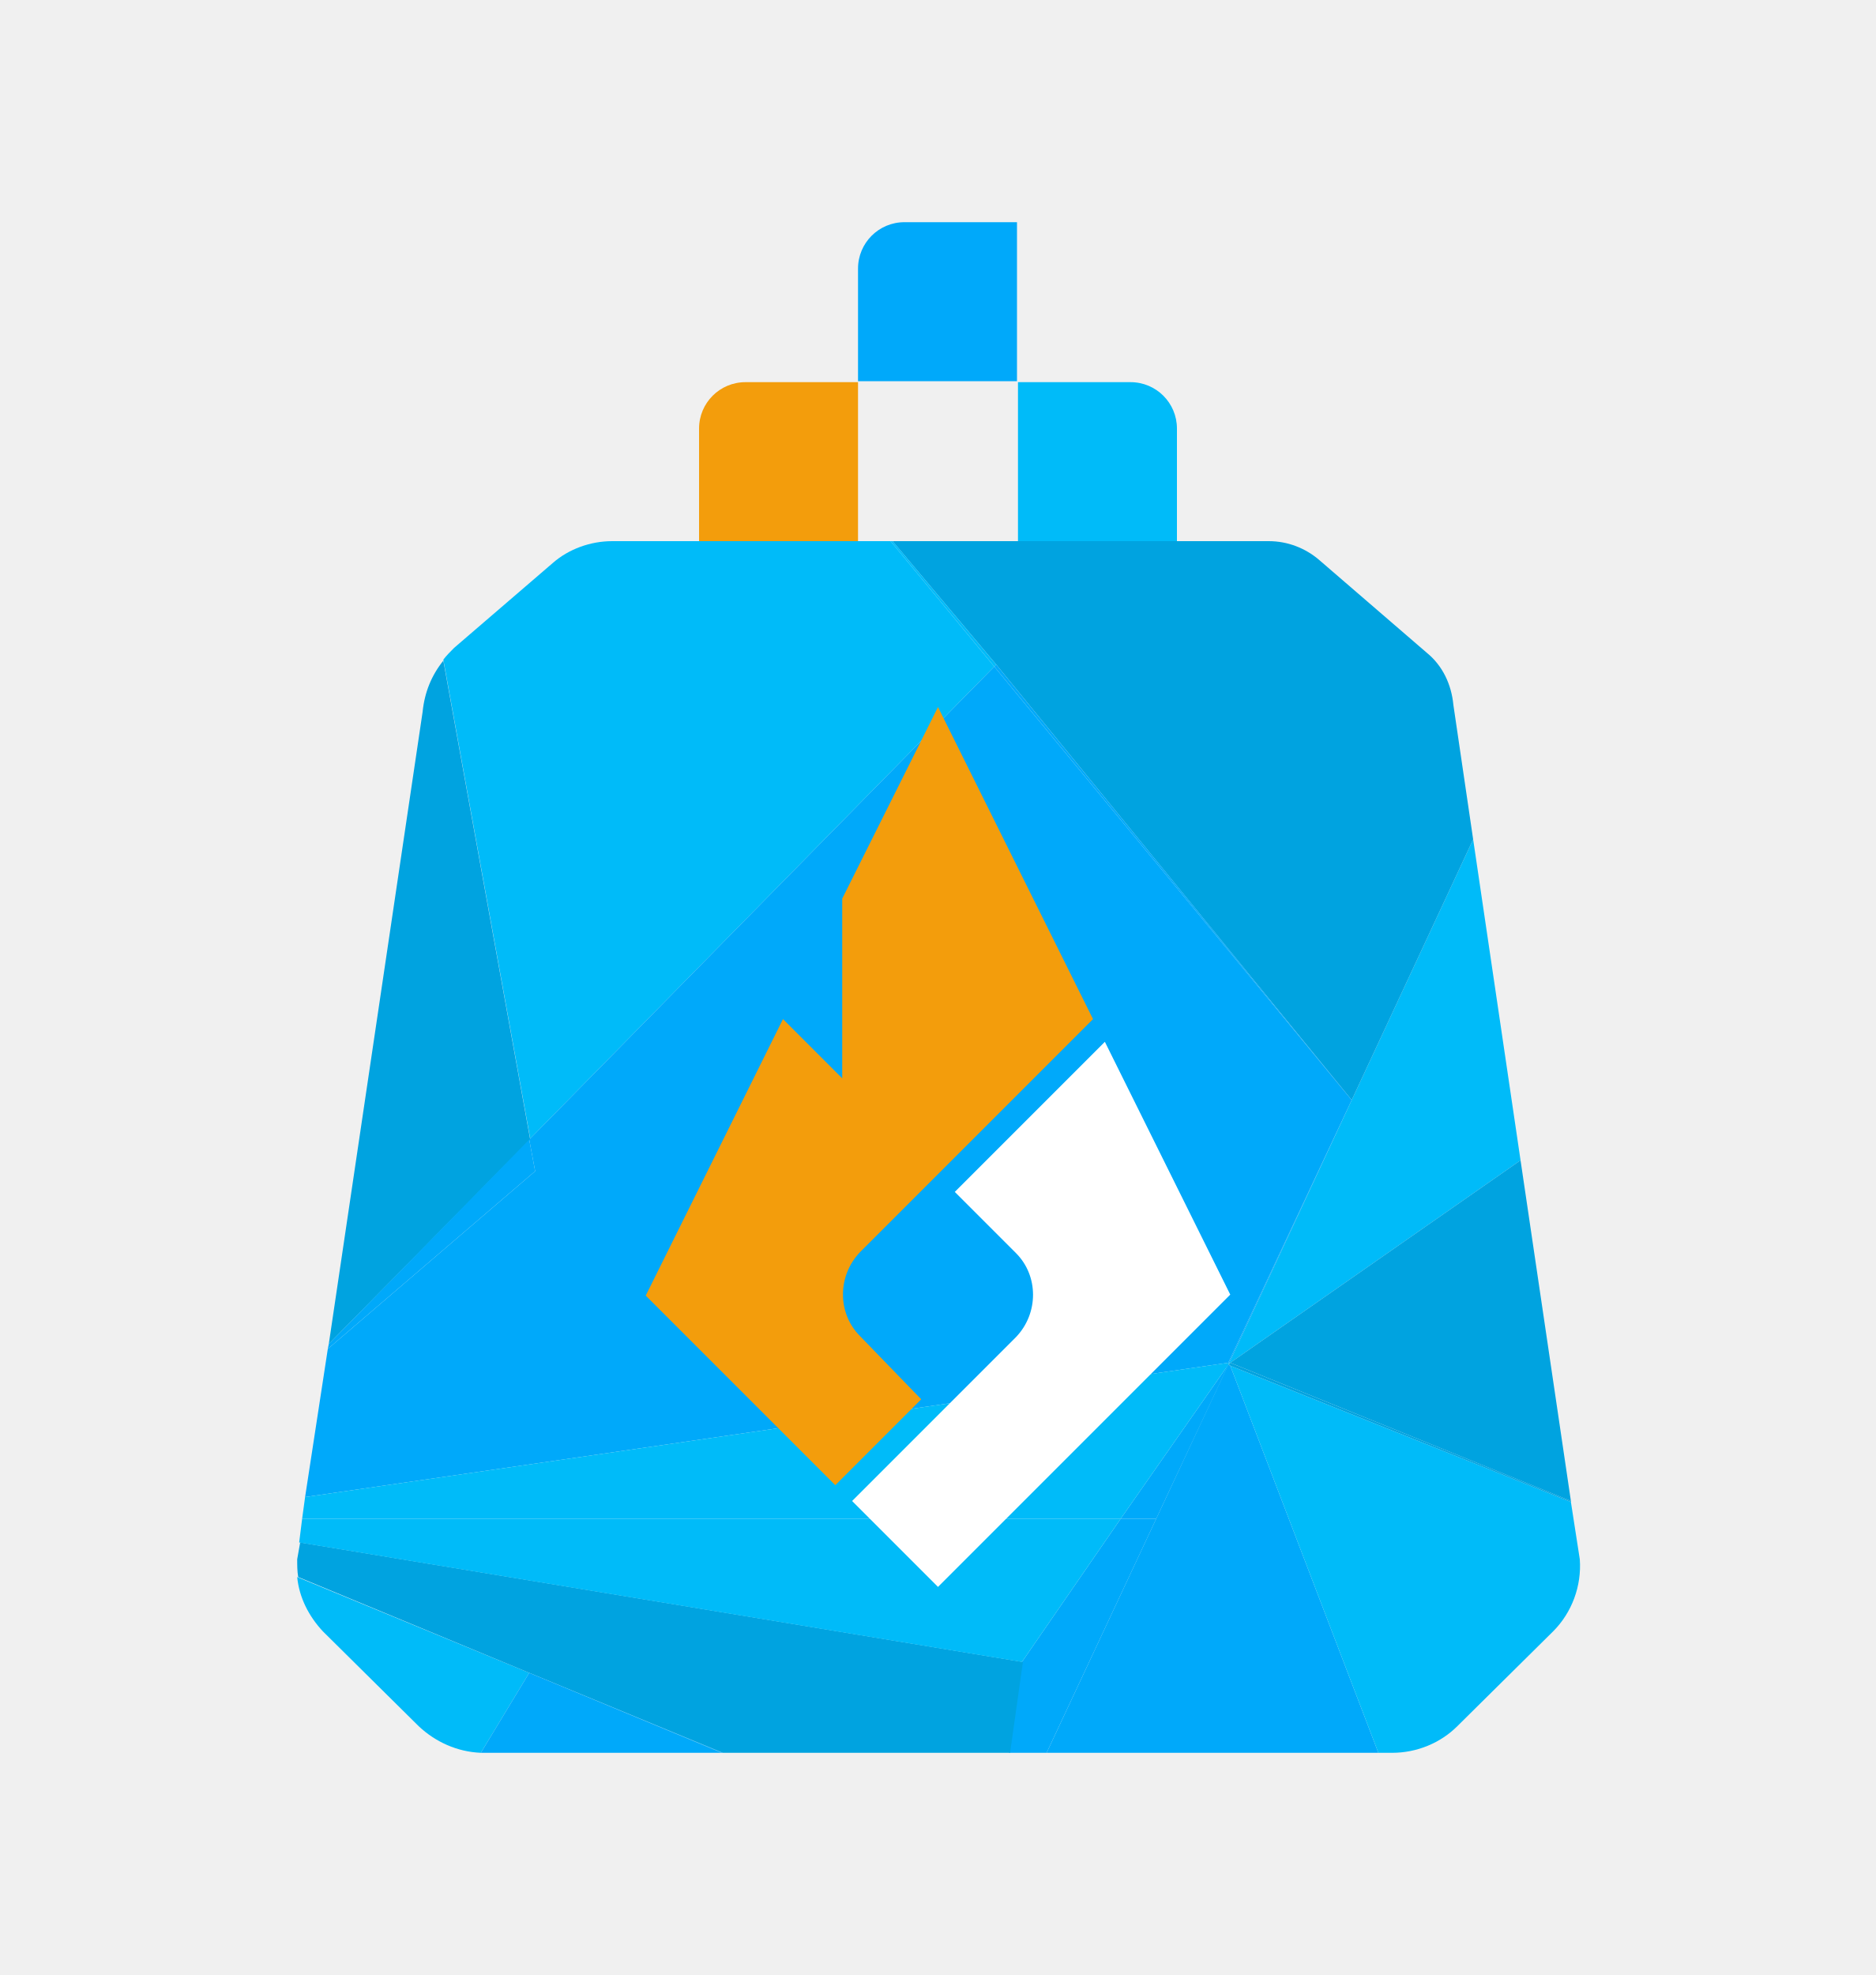
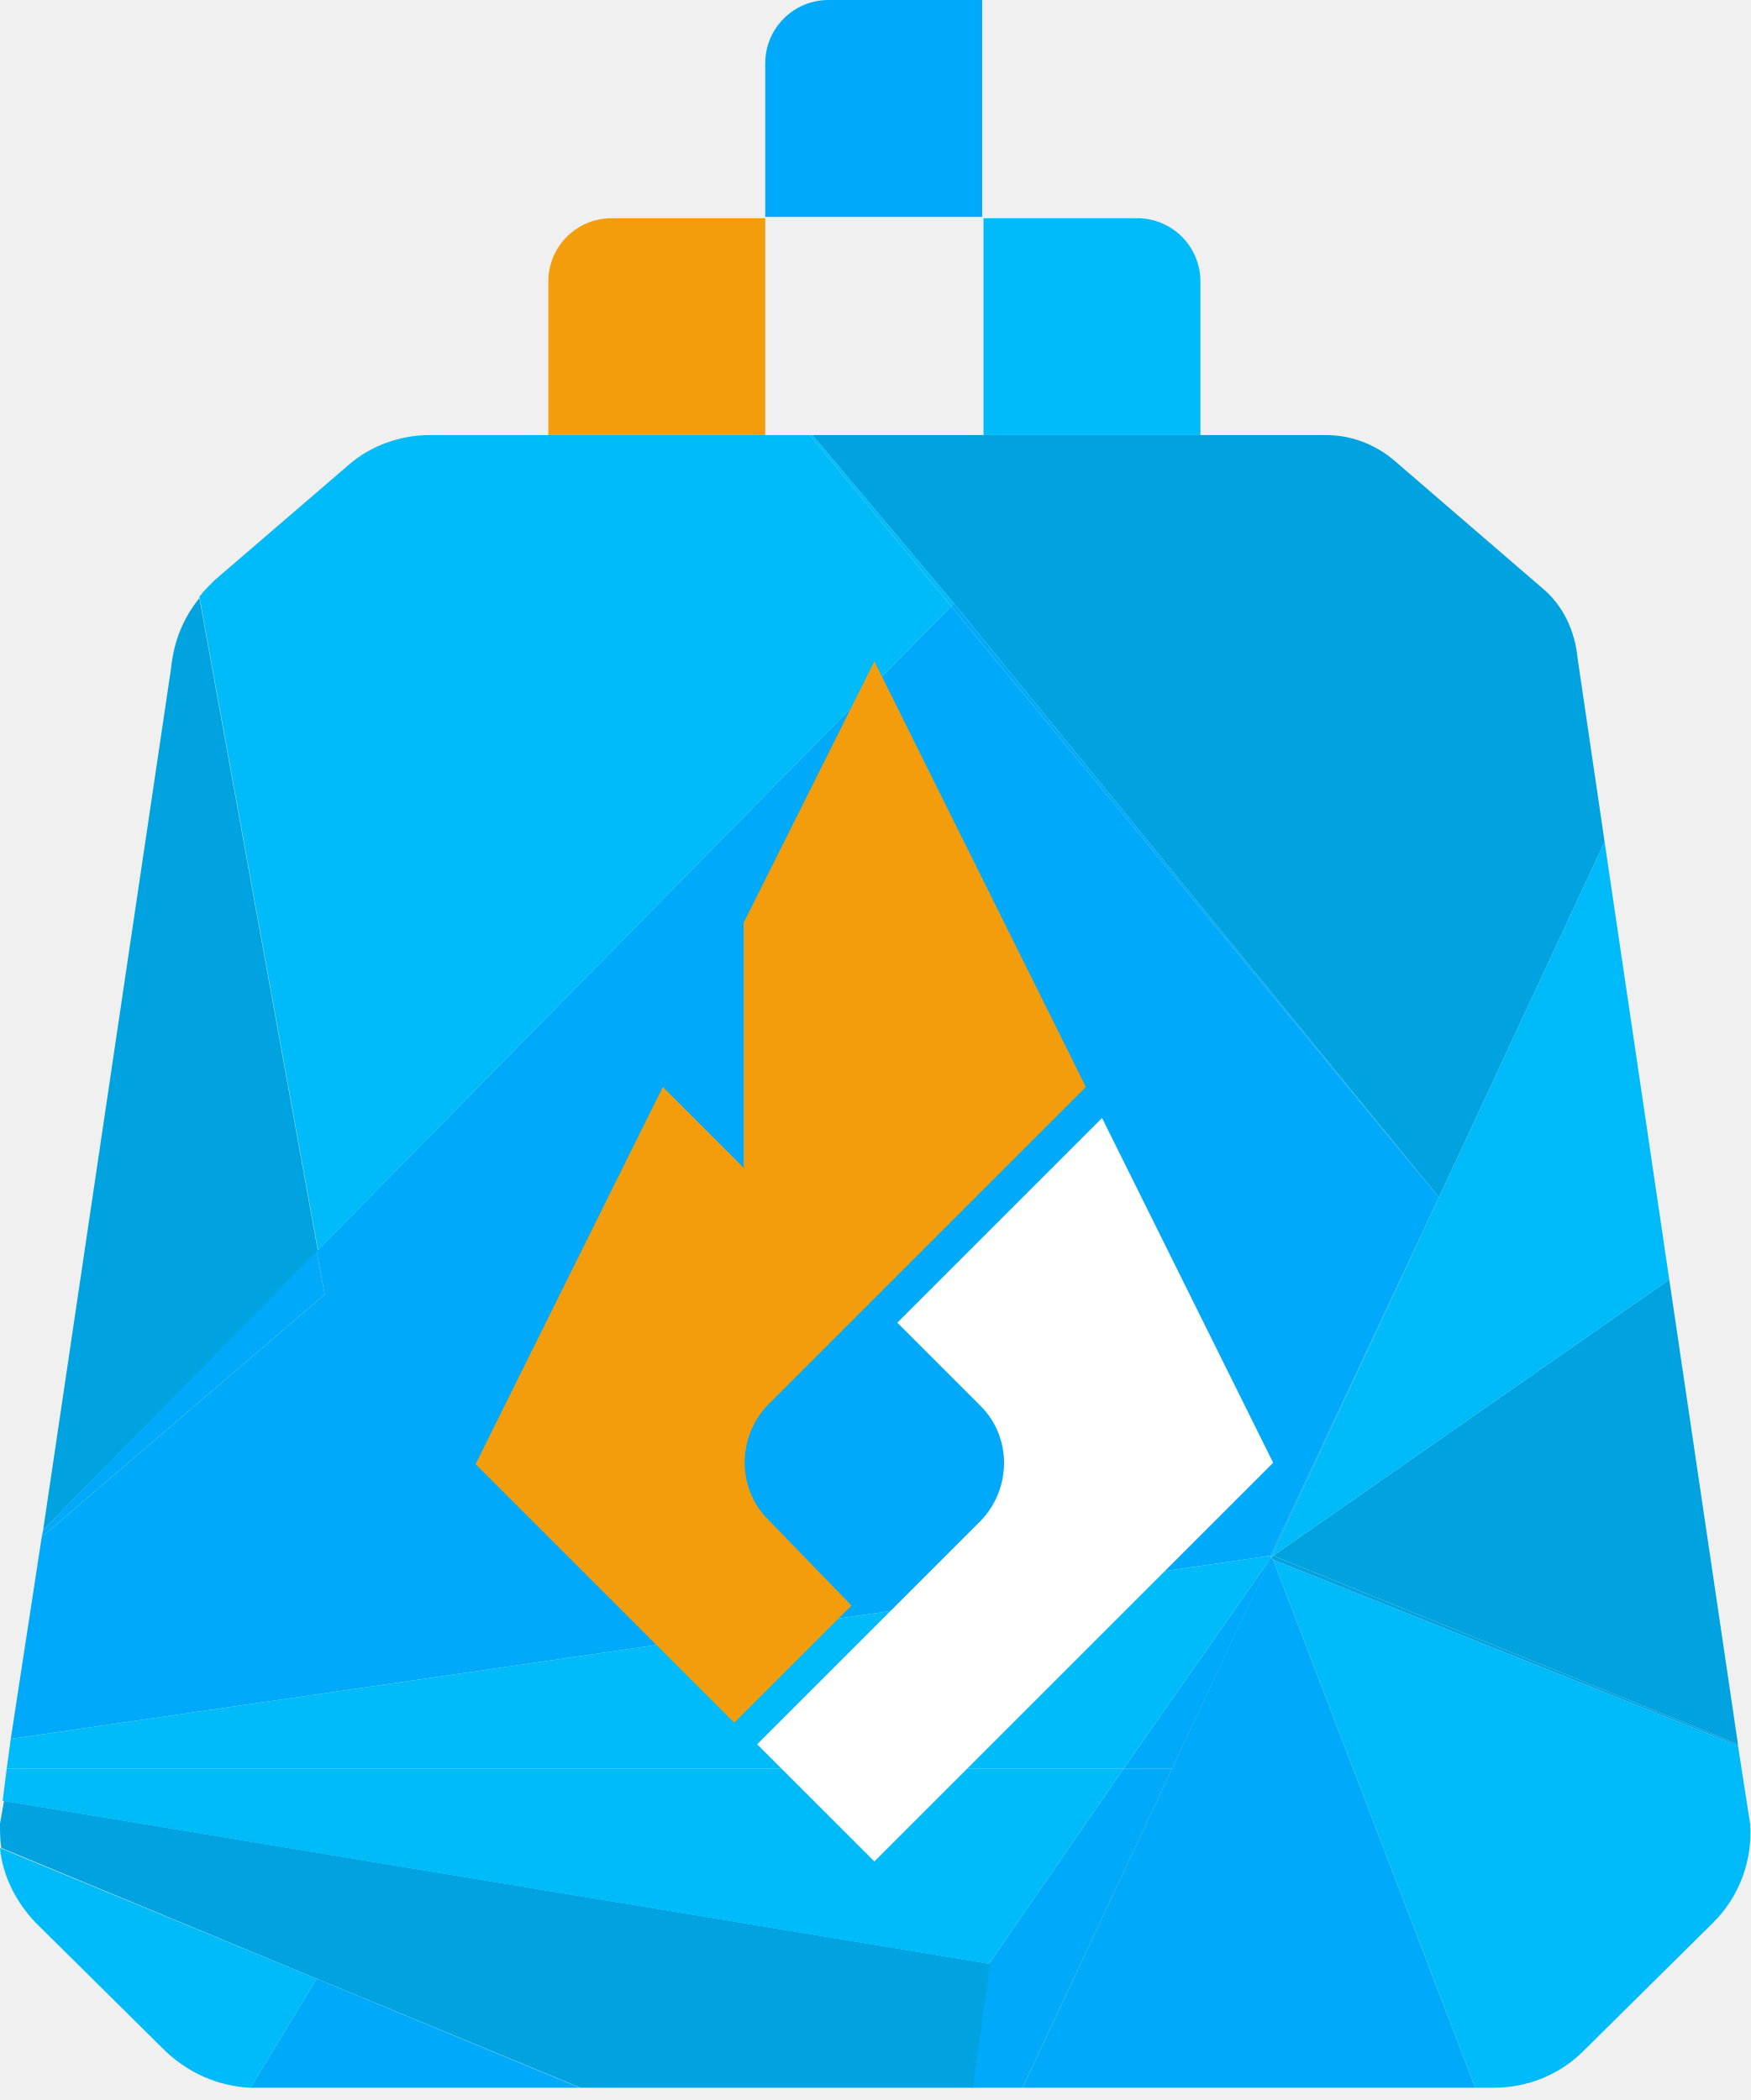
- <svg xmlns="http://www.w3.org/2000/svg" version="1.1" id="Layer_1" x="0px" y="0px" viewBox="0 0 190 200" style="enable-background:new 0 0 190 200;" xml:space="preserve">
-   <style type="text/css">
- 	.st0{fill:#00A9FA;}
- 	.st1{fill:#00BBF9;}
- 	.st2{fill:#00A3E0;}
- 	.st3{fill:none;stroke:#FFFFFF;stroke-width:15;stroke-miterlimit:10;}
- 	.st4{fill:#F39D0C;}
- 	.st5{fill:#FFFFFF;}
- </style>
-   <g>
-     <polygon class="st0" points="113.5,153.8 103.5,168.3 102.2,177.5 106,177.5 117.1,153.8  " />
-     <polygon class="st1" points="124.5,138 124.5,138 124.6,138 154,117.5 149.2,85 136.9,111.4  " />
-     <polygon class="st1" points="124.4,138.2 124.4,138.2 124.5,138 124.4,138.1 117.1,153.8 117.1,153.8 106,177.5 106,177.5    124.4,138.2  " />
-     <path class="st2" d="M136.9,111.4L149.2,85l-2-13.6c-0.2-2.1-1.1-4-2.7-5.3l-10.9-9.4c-1.4-1.2-3.2-1.9-5.1-1.9H90.4l10.5,12.5   L136.9,111.4z" />
-     <polygon class="st2" points="136.9,111.4 149.2,85 149.2,85 136.9,111.4  " />
-     <path class="st1" d="M100.7,67.5L90.2,54.8H62c-2.2,0-4.4,0.8-6,2.2l-10,8.6c-0.4,0.4-0.8,0.8-1.1,1.2l8.8,48.5L100.7,67.5z" />
-     <polygon class="st1" points="100.9,67.3 90.4,54.8 90.2,54.8 100.7,67.5  " />
-     <path class="st1" d="M30.1,159.7c0.2,2.1,1.2,4,2.6,5.5l9.7,9.6c1.7,1.6,3.9,2.6,6.3,2.7l4.9-8.1L30.1,159.7z" />
-     <path class="st2" d="M33.3,136.1l20.4-20.7l-8.8-48.5c-1.2,1.5-1.9,3.2-2.1,5.2L33.3,136.1z" />
-     <path class="st2" d="M53.6,169.4l19.6,8.1h29.1l1.3-9.2l-73.2-12.1l-0.3,1.7c0,0.6,0,1.2,0.1,1.8L53.6,169.4L53.6,169.4z" />
-     <polygon class="st0" points="124.5,138.1 124.5,138 124.4,138.2  " />
-     <polygon class="st0" points="124.4,138.2 106,177.5 139.6,177.5 124.6,138.3  " />
-     <polygon class="st0" points="136.9,111.4 100.7,67.5 53.6,115.4 54.2,118.6 33.2,136.6 30.9,151.6 124.4,138  " />
-     <polygon class="st0" points="113.5,153.8 117.1,153.8 124.4,138.2  " />
-     <polygon class="st0" points="124.4,138 124.5,138 136.9,111.4 136.9,111.4  " />
-     <polygon class="st0" points="117.1,153.8 117.1,153.8 124.4,138.1 124.4,138.2  " />
-     <polygon class="st0" points="136.9,111.4 100.9,67.3 100.7,67.5 136.9,111.4  " />
-     <polygon class="st0" points="136.9,111.4 136.9,111.4 136.9,111.4  " />
-     <polygon class="st0" points="53.6,115.4 33.3,136.1 33.2,136.6 54.2,118.6  " />
-     <polygon class="st1" points="30.6,153.8 30.3,156.2 103.5,168.3 113.5,153.8  " />
-     <polygon class="st1" points="124.5,138 124.5,138 124.4,138.1  " />
-     <polygon class="st1" points="124.4,138.2 124.4,138 30.9,151.6 30.6,153.8 113.5,153.8  " />
-     <polygon class="st1" points="124.4,138.2 124.4,138.1 124.5,138 124.4,138  " />
-     <polygon class="st1" points="124.6,138 124.5,138 124.5,138.1  " />
-     <path class="st1" d="M139.6,177.5h1.4c2.5,0,4.9-1,6.6-2.7l9.7-9.6c1.9-1.9,2.9-4.6,2.7-7.3l-0.9-5.8l-34.5-13.8L139.6,177.5z" />
-     <path class="st0" d="M48.7,177.5c0.1,0,0.2,0,0.3,0h24.1l-19.5-8.1L48.7,177.5z" />
-     <polygon class="st0" points="53.6,169.4 53.6,169.4 73.1,177.5 73.2,177.5  " />
-     <polygon class="st2" points="124.4,138.2 124.4,138.2 124.4,138.2  " />
-     <polygon class="st2" points="159.1,152 154,117.5 124.6,138  " />
-     <polygon class="st2" points="124.4,138.2 124.6,138.3 124.5,138.1 124.4,138.2  " />
-     <polygon class="st2" points="124.5,138.1 124.6,138.3 159.1,152.1 159.1,152 124.6,138  " />
-     <path class="st3" d="M121.1,55.1" />
-     <g>
-       <path class="st1" d="M119.2,54.8h-16.1V38.7h11.4c2.6,0,4.7,2.1,4.7,4.7V54.8z" />
-       <path class="st4" d="M70.8,54.8h16.1V38.7H75.5c-2.6,0-4.7,2.1-4.7,4.7V54.8z" />
-       <path class="st0" d="M103,38.6H86.9V27.2c0-2.6,2.1-4.7,4.7-4.7H103V38.6z" />
-     </g>
-     <g>
-       <path class="st4" d="M87.1,135.3c-2.3-2.3-2.3-6.1,0-8.5l7.9-7.9l0,0l15.7-15.7L95,71.6L85.3,91v18.2l-6-6l-13.9,28l19.2,19.2    l8.7-8.7L87.1,135.3z" />
-       <path class="st5" d="M124.6,131.1l-12.7-25.6l-15.2,15.2l6.2,6.2c2.3,2.3,2.3,6.1,0,8.5L86.3,152l8.7,8.7L124.6,131.1z" />
-     </g>
-   </g>
+ <svg xmlns="http://www.w3.org/2000/svg" width="90" height="108" viewBox="0 0 90 108" fill="none">
+   <path d="M57.772 90.952L50.845 100.997L49.944 107.369H52.576L60.266 90.952H57.772Z" fill="#00A9FA" />
+   <path d="M65.391 80.008H65.461L85.826 65.807L82.501 43.294L73.981 61.582L65.391 80.008Z" fill="#00BBF9" />
+   <path d="M65.322 80.146L65.391 80.008L65.322 80.077L60.266 90.952L52.576 107.369L65.322 80.146Z" fill="#00BBF9" />
+   <path d="M73.981 61.582L82.501 43.294L81.116 33.873C80.977 32.419 80.354 31.102 79.246 30.202L71.695 23.691C70.725 22.859 69.478 22.374 68.162 22.374H41.77L49.044 31.033L73.981 61.582Z" fill="#00A3E0" />
+   <path d="M73.981 61.582L82.501 43.294L73.981 61.582Z" fill="#00A3E0" />
+   <path d="M48.905 31.172L41.632 22.374H22.097C20.573 22.374 19.049 22.929 17.941 23.898L11.014 29.856C10.737 30.133 10.46 30.41 10.252 30.687L16.348 64.283L48.905 31.172Z" fill="#00BBF9" />
+   <path d="M49.044 31.033L41.77 22.374H41.632L48.905 31.172L49.044 31.033Z" fill="#00BBF9" />
+   <path d="M0 95.039C0.139 96.494 0.831 97.81 1.801 98.849L8.52 105.499C9.698 106.608 11.222 107.3 12.884 107.369L16.279 101.759L0 95.039Z" fill="#00BBF9" />
+   <path d="M2.217 78.691L16.348 64.352L10.252 30.756C9.421 31.795 8.936 32.973 8.797 34.358L2.217 78.691Z" fill="#00A3E0" />
+   <path d="M16.279 101.759L29.856 107.369H50.013L50.914 100.997L0.208 92.615L0 93.792C0 94.208 2.63214e-07 94.624 0.069 95.039L16.279 101.759Z" fill="#00A3E0" />
+   <path d="M65.391 80.077V80.008L65.322 80.146L65.391 80.077Z" fill="#00A9FA" />
+   <path d="M65.322 80.146L52.576 107.369H75.851L65.461 80.215L65.322 80.146Z" fill="#00A9FA" />
+   <path d="M73.981 61.582L48.905 31.172L16.279 64.352L16.694 66.569L2.147 79.038L0.554 89.428L65.322 80.008L73.981 61.582Z" fill="#00A9FA" />
+   <path d="M57.772 90.952H60.266L65.322 80.146L57.772 90.952Z" fill="#00A9FA" />
+   <path d="M65.322 80.008H65.391L73.981 61.582L65.322 80.008Z" fill="#00A9FA" />
+   <path d="M60.266 90.952L65.322 80.077V80.146L60.266 90.952Z" fill="#00A9FA" />
+   <path d="M73.981 61.582L49.044 31.033L48.905 31.172L73.981 61.582Z" fill="#00A9FA" />
+   <path d="M16.279 64.352L2.217 78.691L2.147 79.038L16.694 66.569L16.279 64.352Z" fill="#00A9FA" />
+   <path d="M0.346 90.952L0.139 92.615L50.845 100.997L57.772 90.952H0.346Z" fill="#00BBF9" />
+   <path d="M65.391 80.008L65.322 80.077L65.391 80.008Z" fill="#00BBF9" />
+   <path d="M65.322 80.146V80.008L0.554 89.428L0.346 90.952H57.772L65.322 80.146Z" fill="#00BBF9" />
+   <path d="M65.322 80.146V80.077L65.391 80.008H65.322V80.146Z" fill="#00BBF9" />
+   <path d="M65.461 80.008H65.391V80.077L65.461 80.008Z" fill="#00BBF9" />
+   <path d="M75.851 107.369H76.821C78.553 107.369 80.215 106.677 81.393 105.499L88.112 98.849C89.428 97.533 90.121 95.663 89.983 93.792L89.359 89.775L65.461 80.215L75.851 107.369Z" fill="#00BBF9" />
+   <path d="M12.884 107.369C12.954 107.369 13.023 107.369 13.092 107.369H29.786L16.279 101.759L12.884 107.369Z" fill="#00A9FA" />
+   <path d="M16.279 101.759L29.786 107.369H29.856L16.279 101.759Z" fill="#00A9FA" />
+   <path d="M89.359 89.706L85.826 65.807L65.461 80.008L89.359 89.706Z" fill="#00A3E0" />
+   <path d="M65.322 80.146L65.461 80.215L65.391 80.077L65.322 80.146Z" fill="#00A3E0" />
+   <path d="M65.391 80.077L65.461 80.215L89.359 89.775V89.706L65.461 80.008L65.391 80.077Z" fill="#00A3E0" />
+   <path d="M61.72 22.374H50.568V11.222H58.464C60.265 11.222 61.72 12.677 61.72 14.478V22.374Z" fill="#00BBF9" />
+   <path d="M28.193 22.374H39.346V11.222H31.449C29.648 11.222 28.193 12.677 28.193 14.478V22.374Z" fill="#F39D0C" />
+   <path d="M50.498 11.153H39.346V3.256C39.346 1.455 40.8 0 42.601 0H50.498V11.153Z" fill="#00A9FA" />
+   <path d="M39.484 78.137C37.891 76.544 37.891 73.912 39.484 72.249L44.957 66.777L55.832 55.901L44.957 34.012L38.237 47.45V60.058L34.081 55.901L24.453 75.297L37.752 88.597L43.779 82.571L39.484 78.137Z" fill="#F39D0C" />
+   <path d="M65.461 75.228L56.663 57.495L46.134 68.024L50.429 72.319C52.022 73.912 52.022 76.544 50.429 78.207L38.93 89.706L44.957 95.732L65.461 75.228Z" fill="white" />
</svg>
